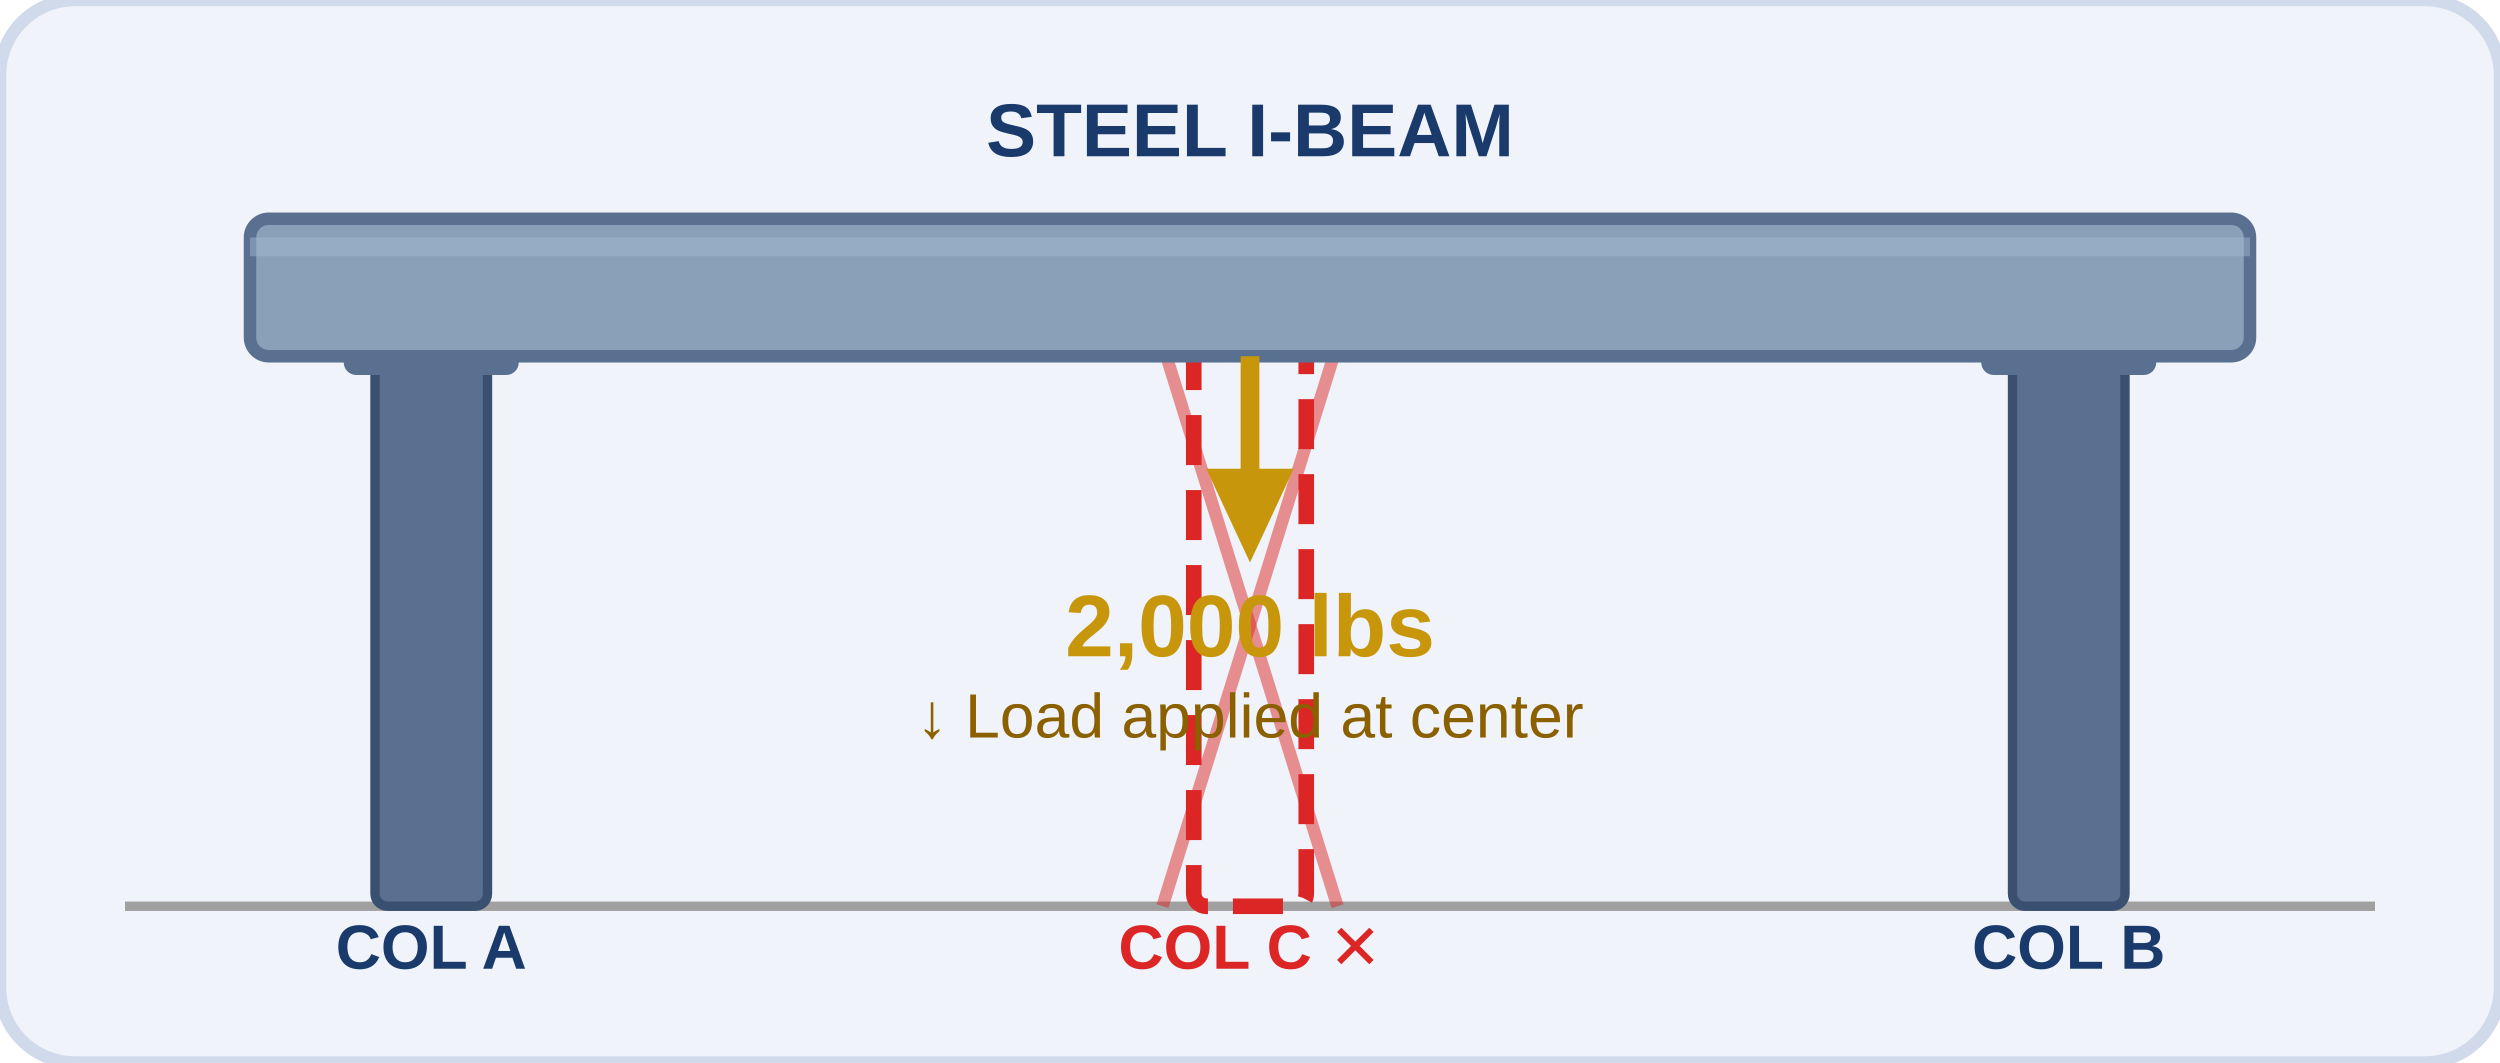
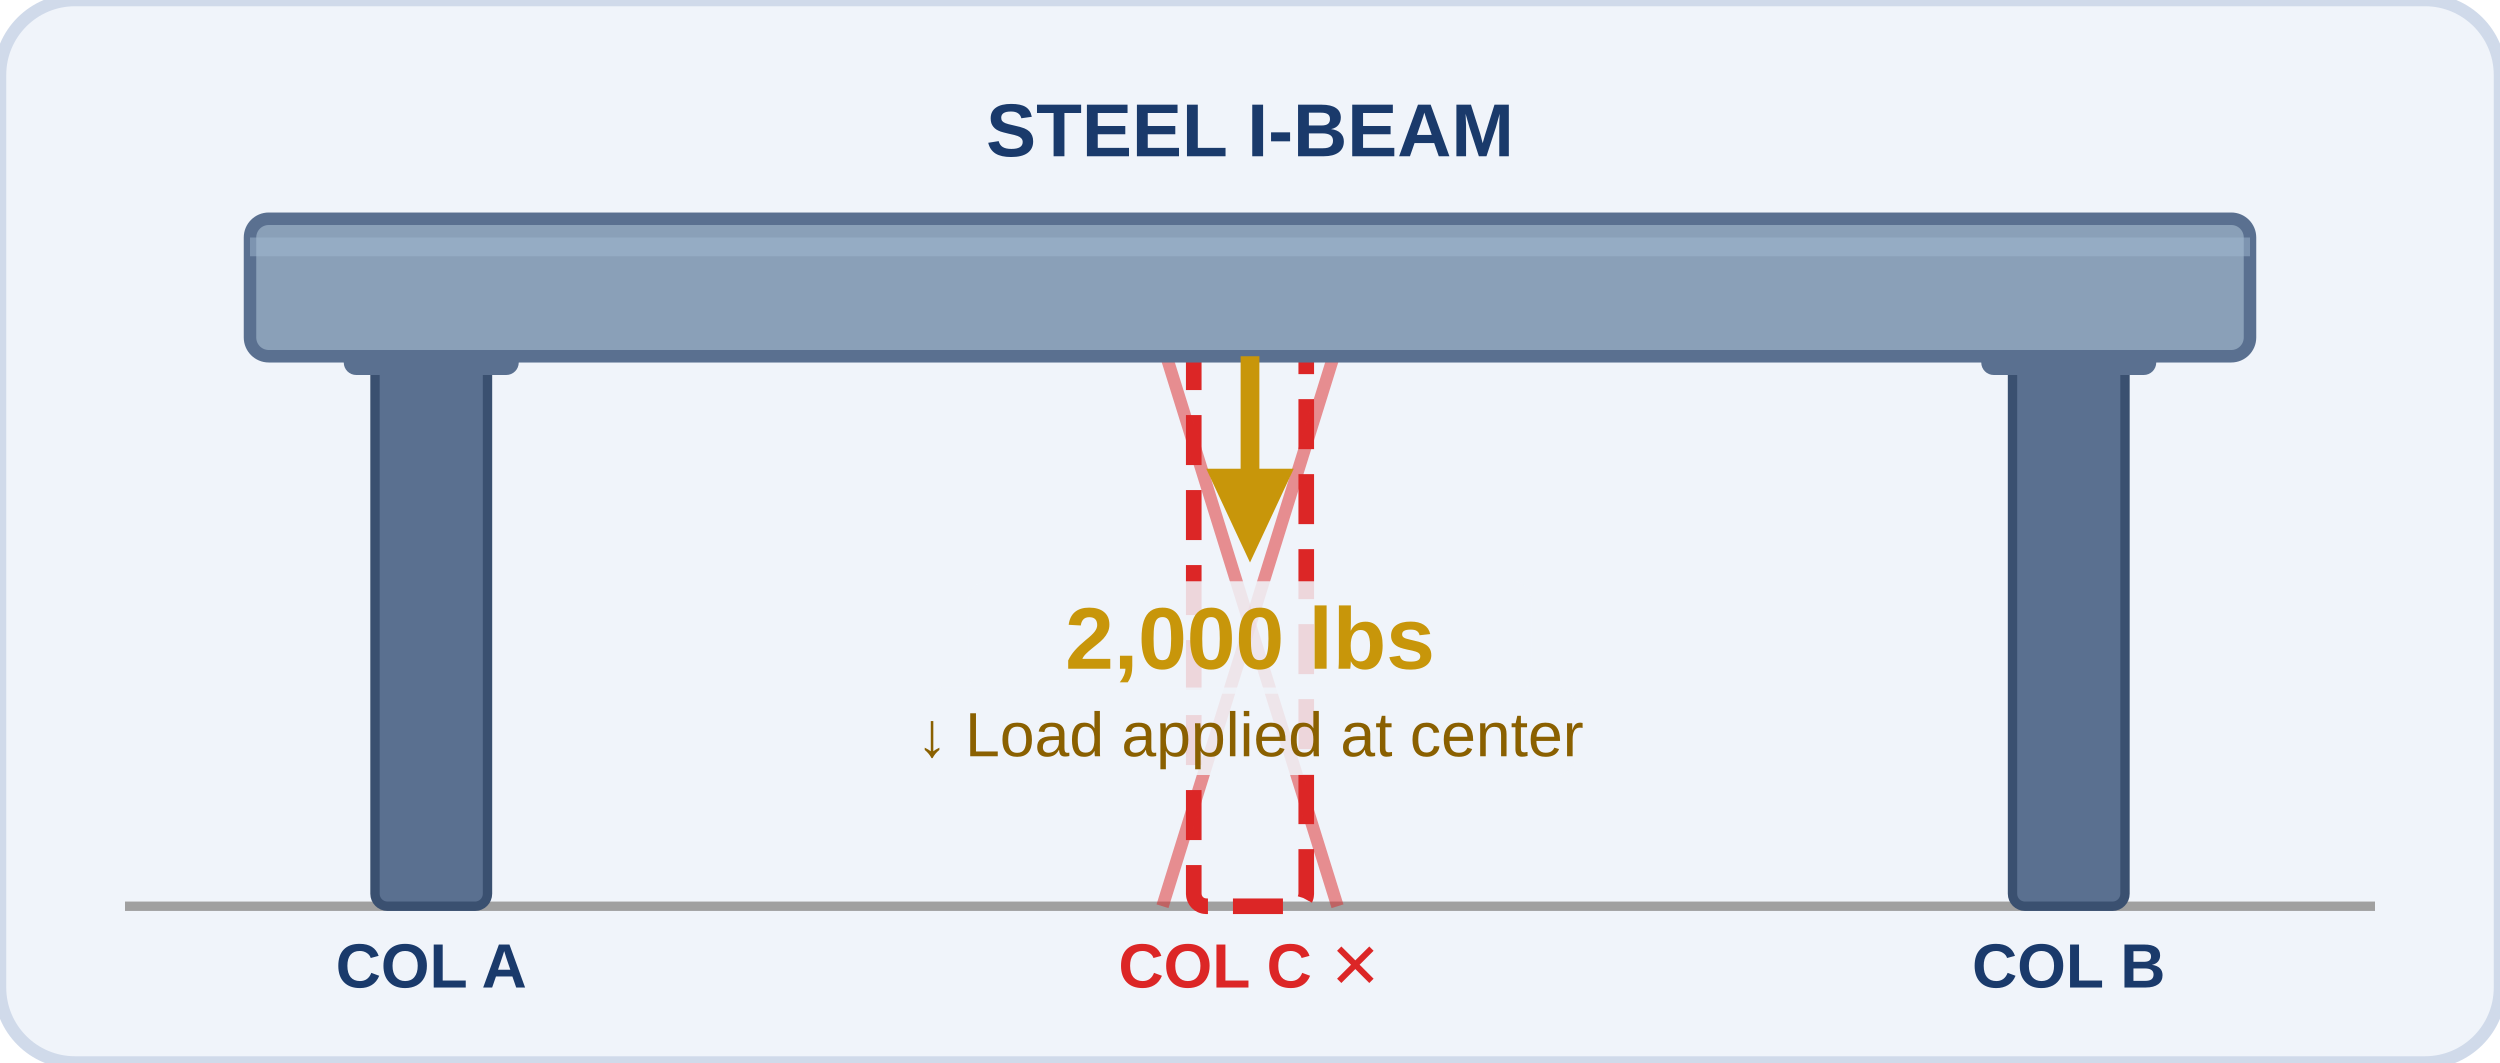
<svg xmlns="http://www.w3.org/2000/svg" width="400" height="170" viewBox="0 0 400 170">
  <style>text { font-family: Arial, sans-serif; }</style>
  <rect width="400" height="170" rx="12" fill="#f0f4fa" stroke="#d0daea" stroke-width="2" />
  <line x1="20" y1="145" x2="380" y2="145" stroke="#a0a0a0" stroke-width="1.5" />
  <rect x="60" y="55" width="18" height="90" fill="#5a7090" stroke="#3a5070" stroke-width="1.5" rx="2" />
  <rect x="55" y="52" width="28" height="8" fill="#5a7090" rx="2" />
-   <text x="69" y="155" text-anchor="middle" font-size="10" font-weight="700" fill="#1a3a6b">COL A</text>
+   <text x="69" y="158" text-anchor="middle" font-size="10" font-weight="700" fill="#1a3a6b">COL A</text>
  <rect x="191" y="55" width="18" height="90" fill="none" stroke="#dc2626" stroke-width="2.5" stroke-dasharray="8,4" rx="2" />
  <line x1="186" y1="55" x2="214" y2="145" stroke="#dc2626" stroke-width="2" opacity=".5" />
  <line x1="214" y1="55" x2="186" y2="145" stroke="#dc2626" stroke-width="2" opacity=".5" />
-   <text x="200" y="155" text-anchor="middle" font-size="10" font-weight="800" fill="#dc2626">COL C ✕</text>
+   <text x="200" y="158" text-anchor="middle" font-size="10" font-weight="800" fill="#dc2626">COL C ✕</text>
  <rect x="322" y="55" width="18" height="90" fill="#5a7090" stroke="#3a5070" stroke-width="1.5" rx="2" />
  <rect x="317" y="52" width="28" height="8" fill="#5a7090" rx="2" />
-   <text x="331" y="155" text-anchor="middle" font-size="10" font-weight="700" fill="#1a3a6b">COL B</text>
-   <rect x="40" y="35" width="320" height="22" fill="#8aa0b8" stroke="#5a7090" stroke-width="2" rx="3" />
+   <text x="331" y="158" text-anchor="middle" font-size="10" font-weight="700" fill="#1a3a6b">COL B</text>
+   <rect x="40" y="35" width="320" height="22" rx="3" fill="#8aa0b8" stroke="#5a7090" stroke-width="2" />
  <rect x="40" y="38" width="320" height="3" fill="#a0b8d0" opacity=".5" />
  <text x="200" y="25" text-anchor="middle" font-size="12" font-weight="700" fill="#1a3a6b">STEEL I-BEAM</text>
  <line x1="200" y1="57" x2="200" y2="80" stroke="#c8960a" stroke-width="3" />
  <polygon points="193,75 200,90 207,75" fill="#c8960a" />
-   <text x="200" y="105" text-anchor="middle" font-size="14" font-weight="800" fill="#c8960a">2,000 lbs</text>
-   <text x="200" y="118" text-anchor="middle" font-size="10" fill="#8a6000">↓ Load applied at center</text>
+   <rect x="155" y="93" width="90" height="18" rx="3" fill="#f0f4fa" opacity=".85" />
+   <text x="200" y="107" text-anchor="middle" font-size="14" font-weight="800" fill="#c8960a">2,000 lbs</text>
+   <rect x="148" y="110" width="104" height="14" rx="3" fill="#f0f4fa" opacity=".85" />
+   <text x="200" y="121" text-anchor="middle" font-size="10" fill="#8a6000">↓ Load applied at center</text>
</svg>
